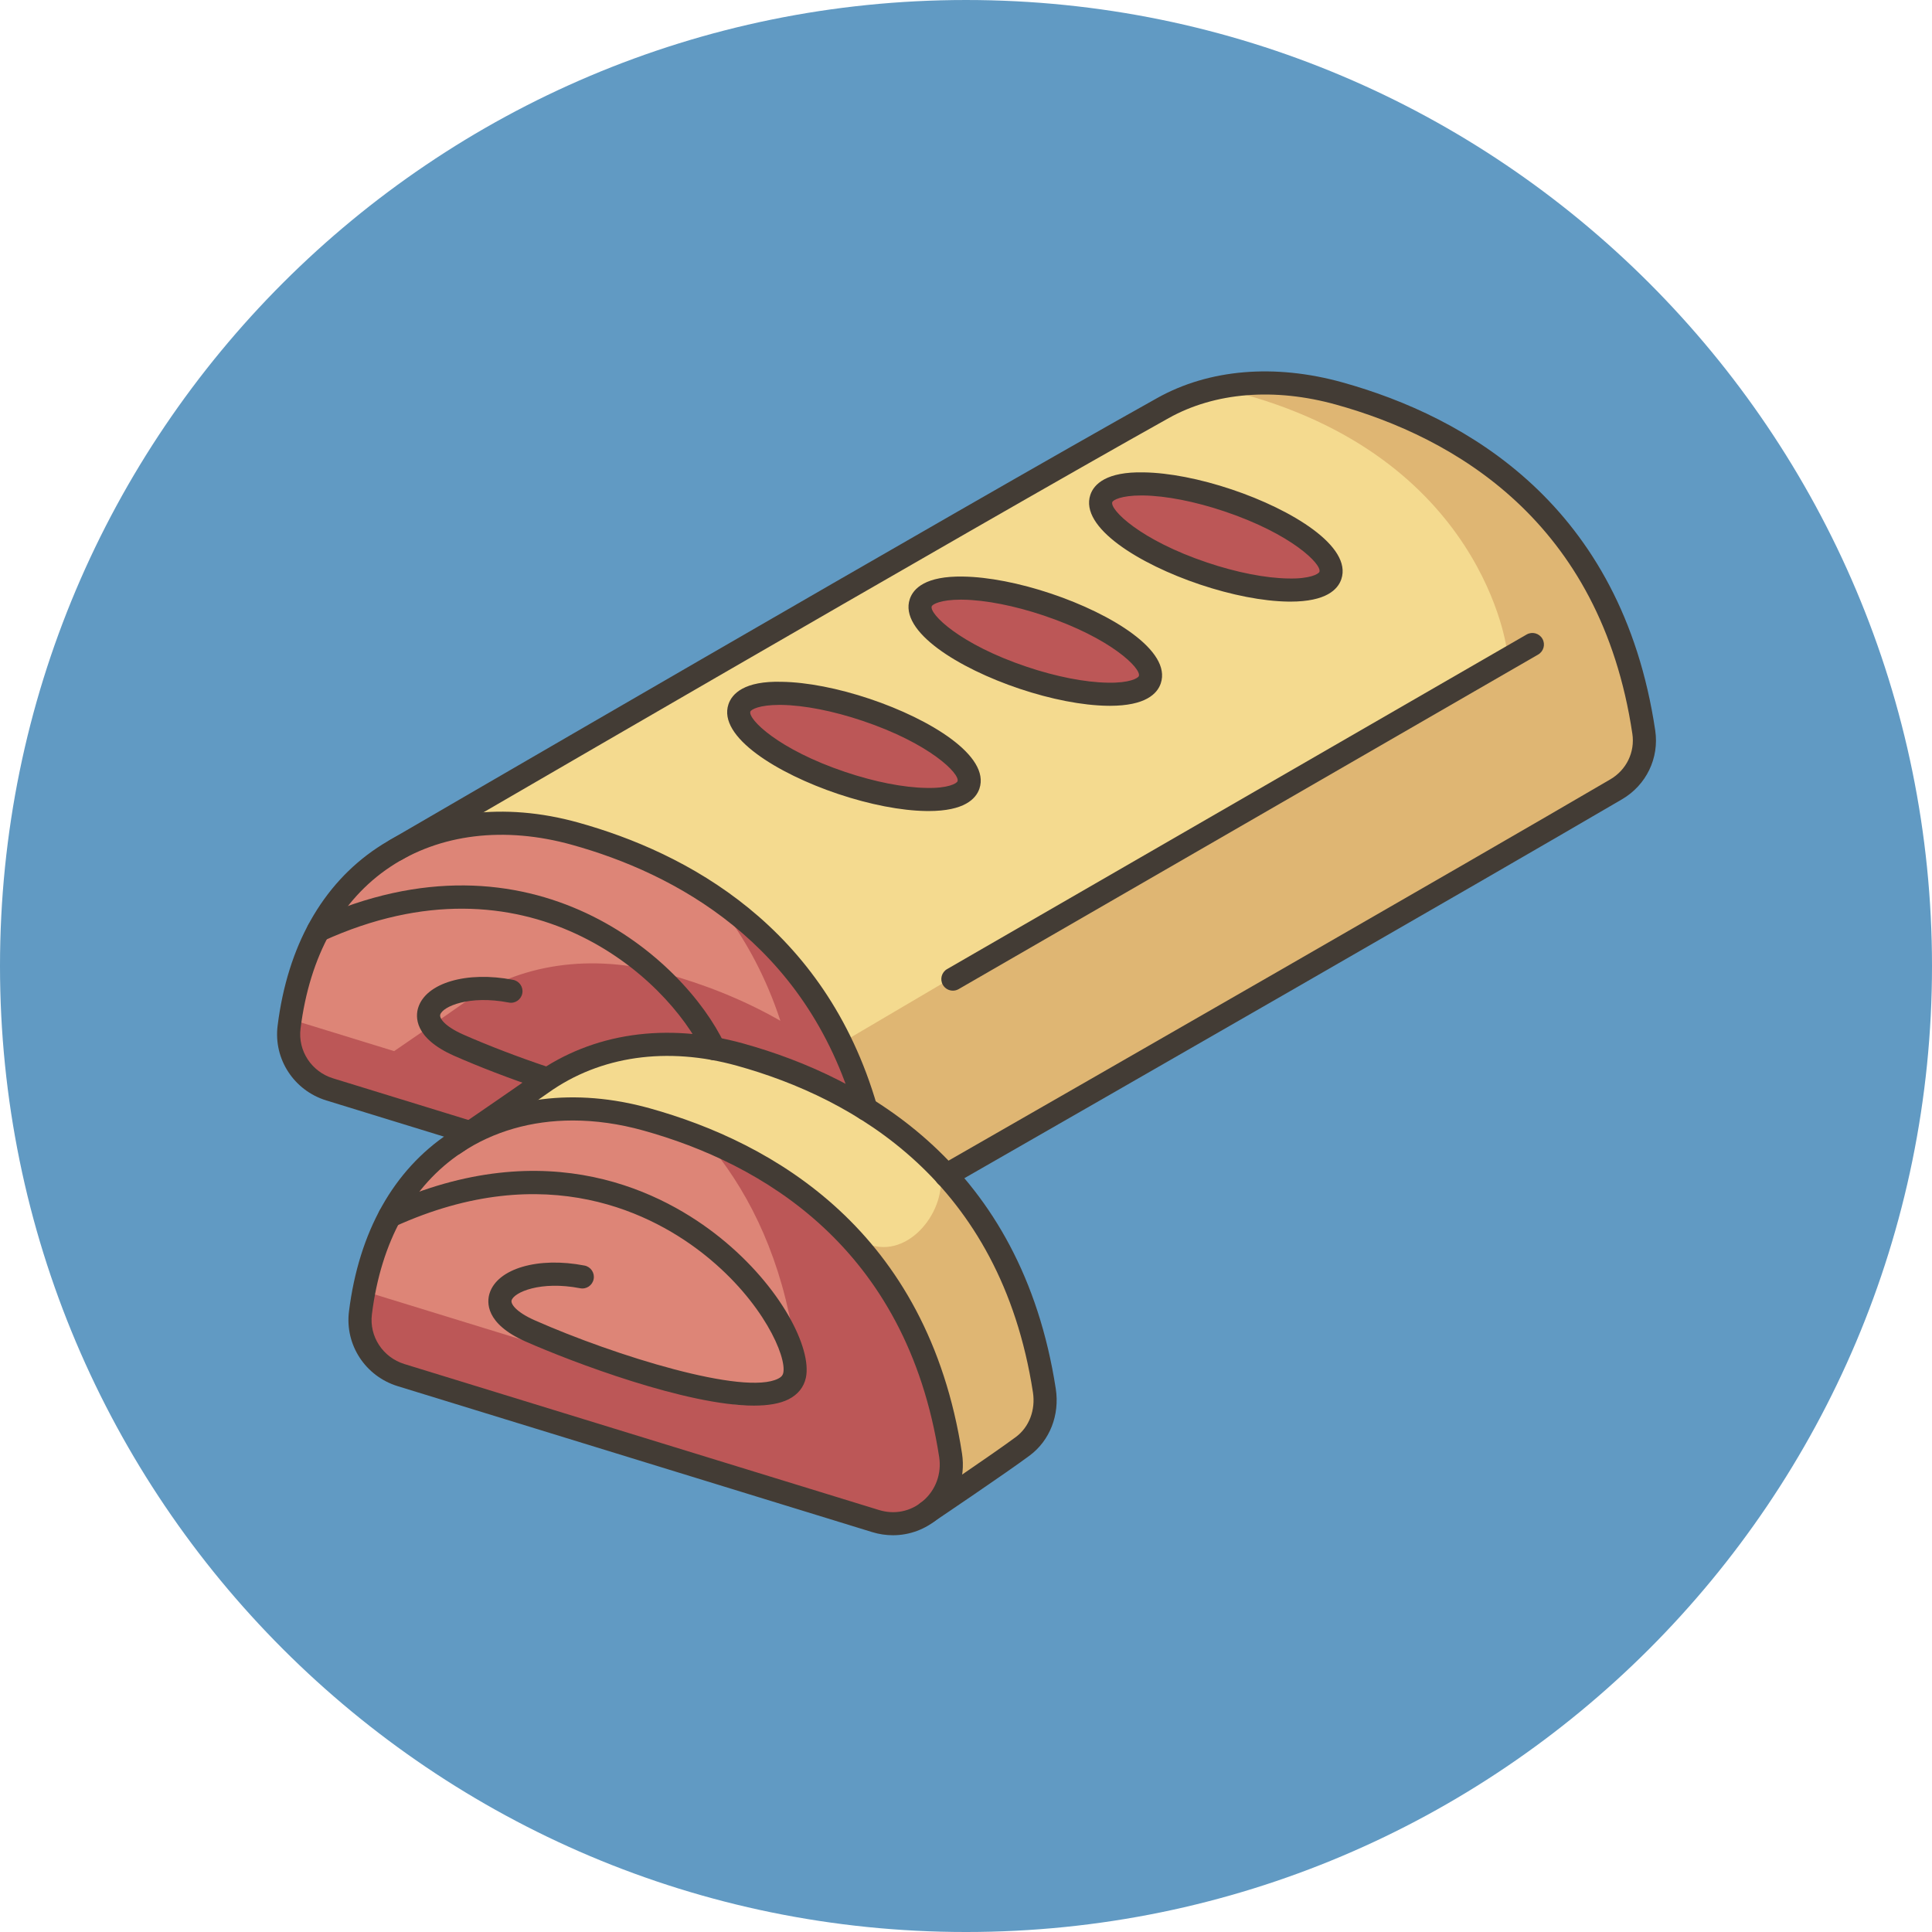
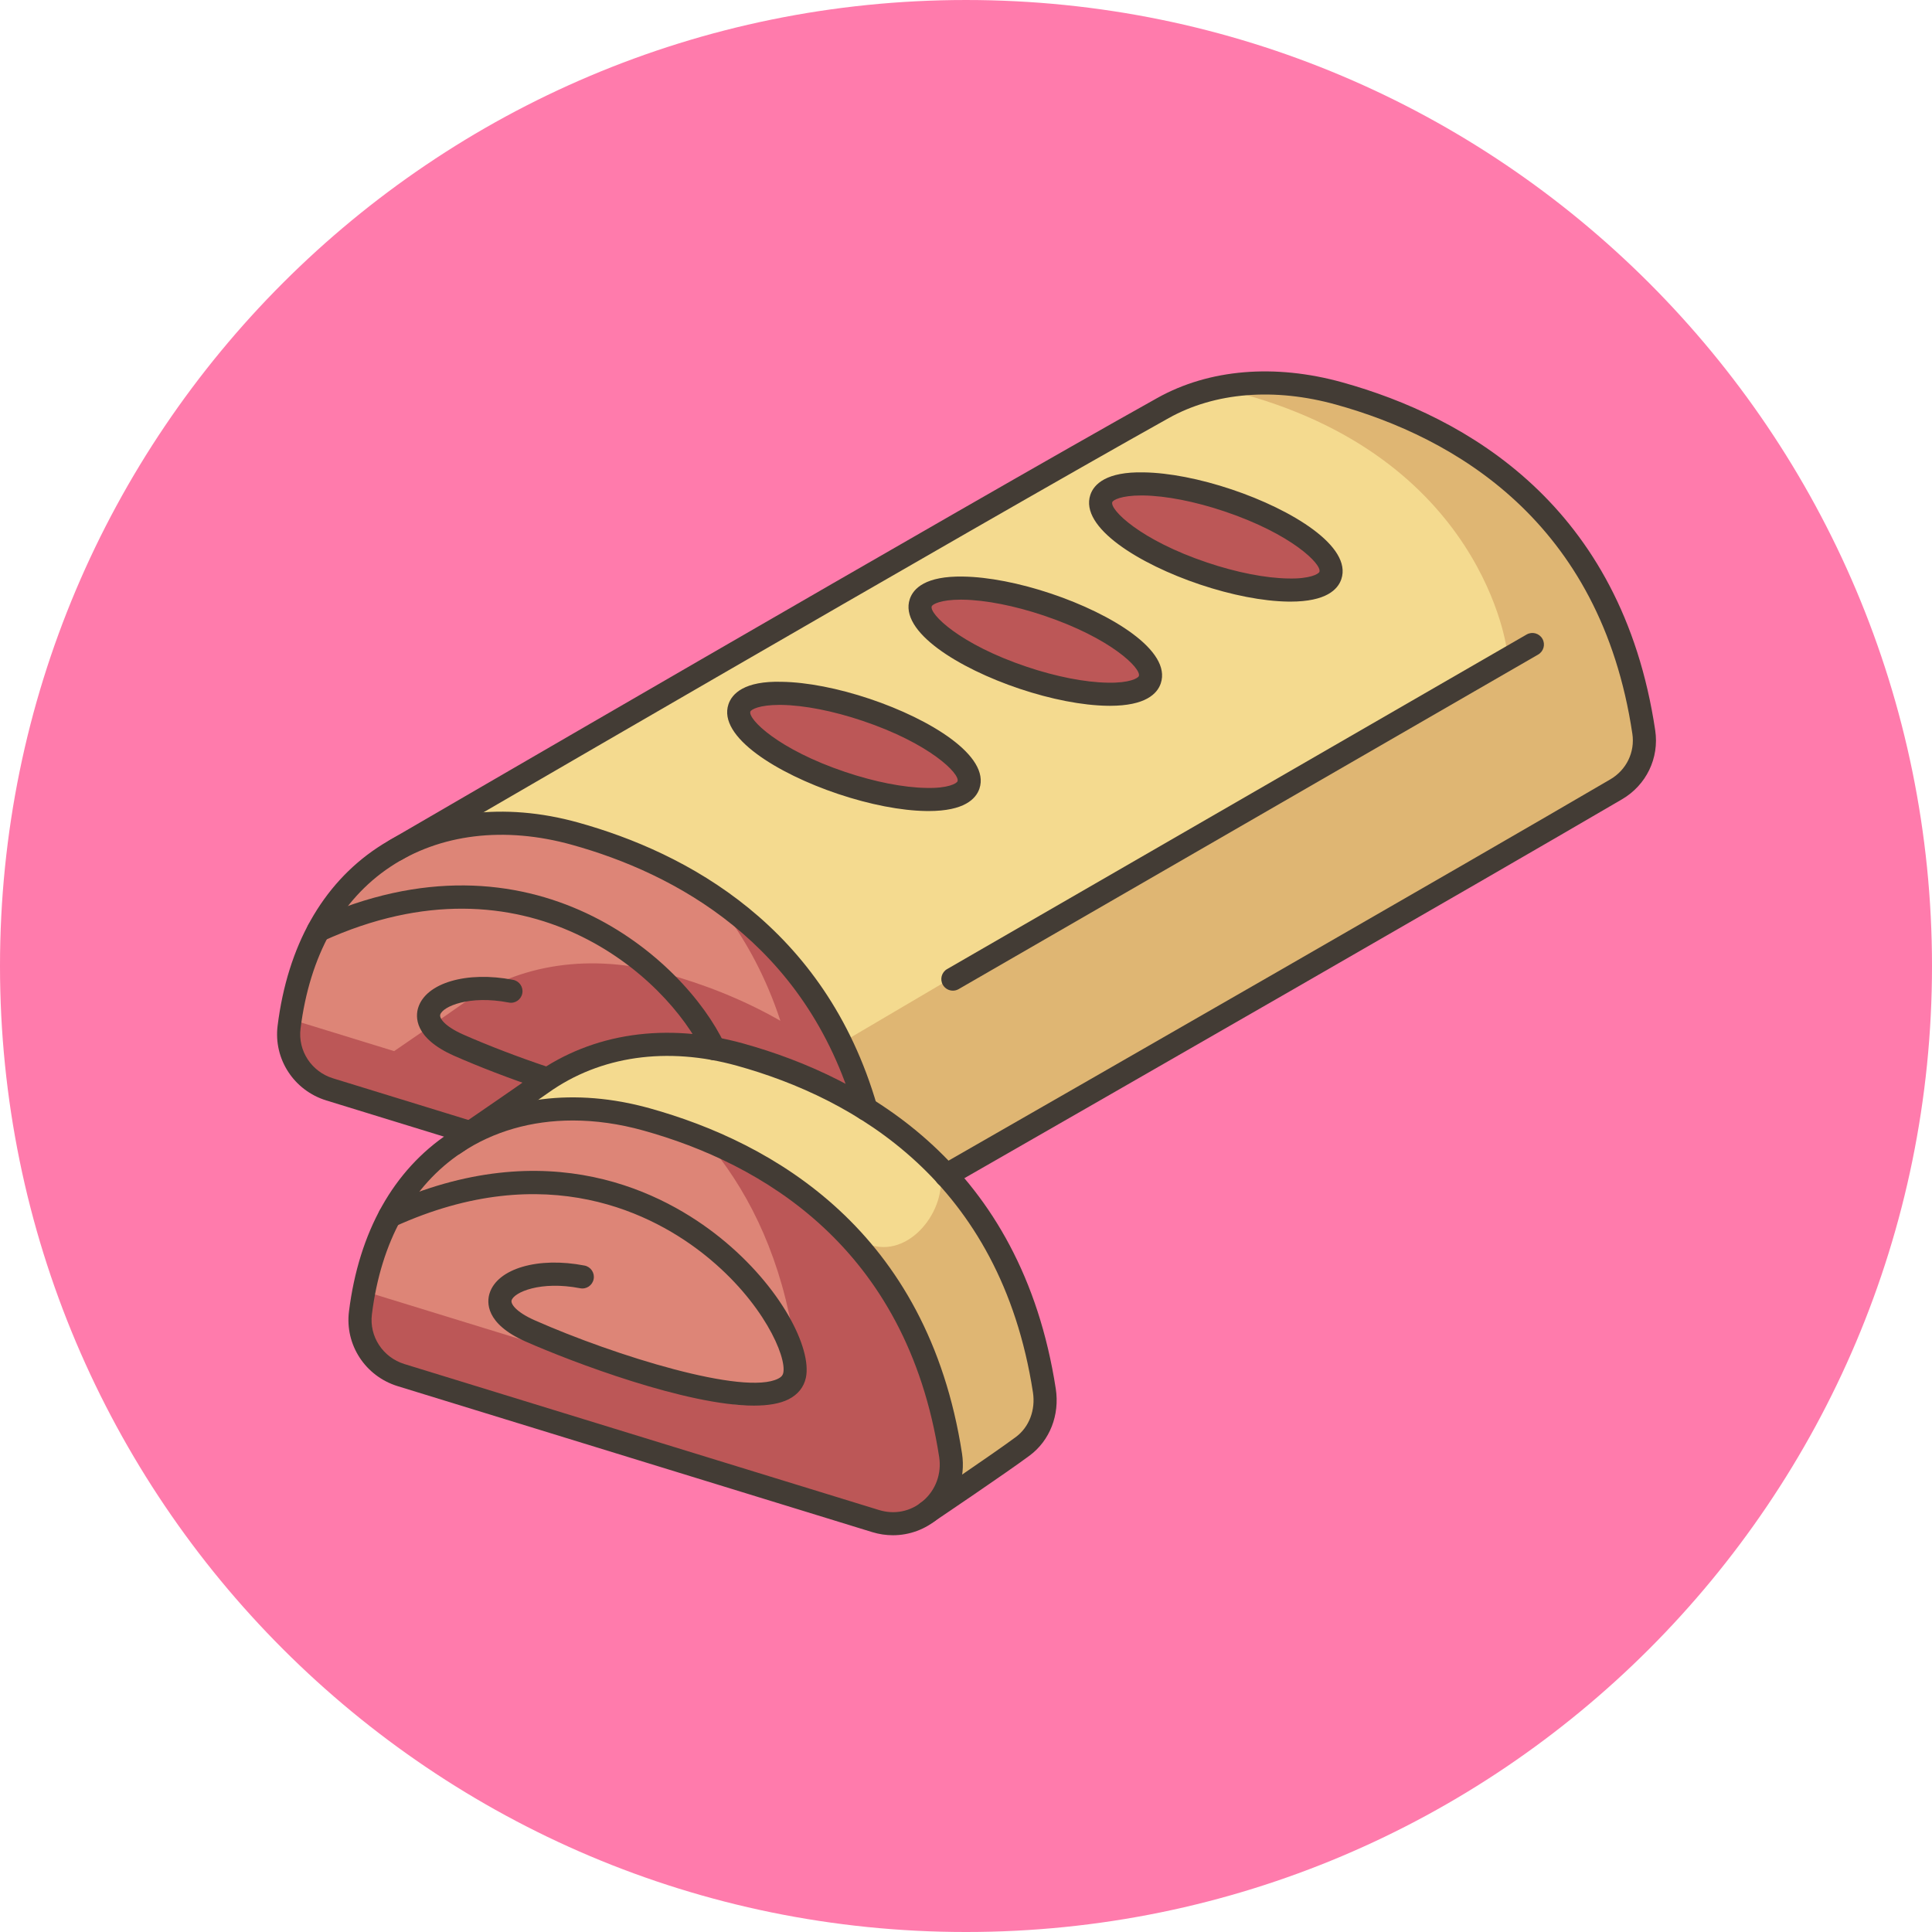
<svg xmlns="http://www.w3.org/2000/svg" version="1.1" id="svg18" width="1000" height="1000" viewBox="0 0 1000 1000">
  <defs id="defs22">
    <clipPath clipPathUnits="userSpaceOnUse" id="clipPath34">
      <path d="M 0,3236.692 H 3834.782 V 0 H 0 Z" id="path32" />
    </clipPath>
  </defs>
  <g id="g26" transform="matrix(1.333333,0,0,-1.333333,0,4315.587)">
-     <circle style="fill:#619ac3;stroke-width:1.5;stroke-linecap:round" id="path1" cx="375" cy="-2861.69" r="375" transform="scale(1,-1)" />
+     <circle style="fill:#FF7BAC;stroke-width:1.5;stroke-linecap:round" id="path1" cx="375" cy="-2861.69" r="375" transform="scale(1,-1)" />
    <g id="g28" transform="matrix(0.1395877,0,0,0.1395877,107.5602,2640.711)">
      <g id="g30" clip-path="url(#clipPath34)">
        <g id="g36" transform="translate(151.1082,1255.264)">
          <path d="m 0,0 383.651,-118.015 c 58.837,40.336 152.415,104.657 191.943,132.798 155.817,110.95 356.643,140.171 565.44,82.044 C 1242.702,68.565 1351.981,26.975 1457.753,-33.701 1310.3,415.161 952.387,602.78 673.221,680.393 480.729,733.844 296.507,711.339 154.562,616.772 12.774,522.331 -75.876,362.857 -101.786,155.613 -110.464,86.25 -67.653,20.81 0,0" style="fill:#dd8577;fill-opacity:1;fill-rule:nonzero;stroke:none" id="path38" />
        </g>
        <g id="g40" transform="translate(1243.666,1734.34)">
          <path d="m 0,0 c 63.09,-84.965 117.079,-184.946 156.076,-303.659 -105.772,60.676 -215.051,102.266 -316.719,130.528 -208.798,58.127 -409.623,28.906 -565.44,-82.044 -39.524,-28.141 -133.102,-92.462 -191.943,-132.798 l -273.054,83.994 c -0.965,-6.589 -2.428,-12.792 -3.264,-19.483 -8.678,-69.363 34.133,-134.804 101.786,-155.613 l 383.651,-118.015 c 58.837,40.336 152.415,104.656 191.943,132.798 155.817,110.95 356.643,140.171 565.44,82.044 101.668,-28.262 210.947,-69.853 316.719,-130.528 C 287.679,-276.804 151.831,-113.546 0,0" style="fill:#bc5757;fill-opacity:1;fill-rule:nonzero;stroke:none" id="path42" />
        </g>
        <g id="g44" transform="translate(1270.549,2305.89)">
          <path d="m 0,0 c 11.707,34.838 57.233,53.859 132.937,51.473 68.218,-1.035 153.494,-17.639 240.105,-46.734 161.796,-54.33 320,-153.071 294.498,-228.994 -11.346,-33.772 -54.911,-51.537 -126.173,-51.537 -2.229,0 -4.473,0 -6.764,0.063 -68.218,1.036 -153.495,17.639 -240.105,46.734 C 132.701,-174.665 -25.501,-75.924 0,0 m 504.315,292.677 c 11.692,34.839 56.998,54.11 132.937,51.474 68.218,-1.036 153.495,-17.639 240.105,-46.734 161.797,-54.33 320,-153.072 294.498,-228.995 -11.346,-33.772 -54.91,-51.536 -126.173,-51.536 -2.228,0 -4.473,0 -6.764,0.062 C 970.701,17.984 885.423,34.587 798.813,63.683 637.016,118.012 478.814,216.754 504.315,292.677 m 502.135,289.79 c 11.691,34.839 57.405,54.141 132.936,51.473 68.218,-1.035 153.495,-17.639 240.106,-46.733 161.796,-54.331 319.999,-153.072 294.497,-228.995 -11.346,-33.772 -54.942,-51.568 -126.22,-51.568 -2.213,0 -4.441,0.031 -6.701,0.063 -68.234,1.036 -153.51,17.639 -240.121,46.734 -161.796,54.361 -319.999,153.102 -294.497,229.026 M -437.62,-339.287 c 294.169,-81.784 674.006,-282.022 818.124,-770.325 74.974,-47.242 147.304,-104.857 213.003,-174.912 432.229,247.791 1450.433,832.059 1852.068,1067.048 50.375,29.472 77.414,85.497 68.877,142.745 -89.435,600.389 -503.75,836.382 -835.551,928.658 -175.622,48.743 -345.265,34.933 -477.699,-38.981 -431.61,-241.01 -1560.183,-895.715 -1975.758,-1137.138 104.905,20.82 219.517,15.546 336.936,-17.095" style="fill:#f4da8f;fill-opacity:1;fill-rule:nonzero;stroke:none" id="path46" />
        </g>
        <g id="g48" transform="translate(1575.278,2107.34)">
          <path d="m 0,0 c 83.566,-28.059 165.375,-44.066 230.375,-45.071 66.901,-0.533 96.921,14.658 101.959,29.598 12.131,36.094 -86.344,125.168 -274.253,188.318 -83.567,28.059 -165.375,44.066 -230.376,45.071 -2.119,0.031 -4.19,0.031 -6.246,0.031 -63.086,0 -90.848,-15.129 -95.712,-29.629 C -286.384,152.224 -187.91,63.149 0,0" style="fill:#bc5757;fill-opacity:1;fill-rule:nonzero;stroke:none" id="path50" />
        </g>
        <g id="g52" transform="translate(2581.728,2689.776)">
          <path d="m 0,0 c 83.55,-28.059 165.358,-44.066 230.359,-45.039 67.418,-0.722 96.953,14.626 101.975,29.597 12.131,36.094 -86.344,125.169 -274.254,188.318 -83.565,28.06 -165.374,44.066 -230.375,45.071 -2.119,0.031 -4.19,0.031 -6.246,0.031 -63.087,0 -90.848,-15.128 -95.713,-29.629 C -286.385,152.255 -187.91,63.149 0,0" style="fill:#bc5757;fill-opacity:1;fill-rule:nonzero;stroke:none" id="path54" />
        </g>
        <g id="g56" transform="translate(2079.594,2400.018)">
          <path d="m 0,0 c 83.565,-28.06 165.374,-44.066 230.375,-45.071 66.821,-0.816 96.921,14.626 101.959,29.597 12.131,36.095 -86.344,125.169 -274.254,188.318 -83.566,28.06 -165.375,44.067 -230.376,45.071 -2.118,0.031 -4.189,0.031 -6.245,0.031 -63.087,0 -90.848,-15.128 -95.713,-29.628 C -286.385,152.224 -187.91,63.149 0,0" style="fill:#bc5757;fill-opacity:1;fill-rule:nonzero;stroke:none" id="path58" />
        </g>
        <g id="g60" transform="translate(1846.299,992.655)">
          <path d="m 0,0 c -0.071,0.126 -0.063,0.269 -0.133,0.396 -66.132,71.751 -139.481,130.152 -215.499,177.8 -0.502,0.253 -0.941,0.561 -1.412,0.866 -114.36,71.446 -234.699,118.561 -345.713,149.427 -199.35,55.397 -390.43,27.965 -538.197,-77.273 -20.511,-14.605 -55.557,-38.939 -92.723,-64.589 115.91,31.651 245.543,29.815 378.762,-7.223 339.082,-94.253 763.112,-335.111 857.585,-947.176 4.99,-32.279 1.239,-64.323 -9.949,-93.478 63.576,43.289 147.77,101.106 185.257,129.007 41.619,30.947 62.192,84.461 53.67,139.638 C 231.635,-333.37 130.731,-142.65 2.327,-2.316 1.585,-1.489 0.573,-1.004 0,0" style="fill:#f4da8f;fill-opacity:1;fill-rule:nonzero;stroke:none" id="path62" />
        </g>
        <g id="g64" transform="translate(1857.206,219.9871)">
          <path d="m 0,0 c -91.868,595.115 -504.472,829.383 -834.421,921.125 -68.359,18.989 -135.667,28.405 -200.417,28.405 -116.569,0 -224.75,-30.593 -315.782,-90.532 -2.688,-1.84 -4.641,-3.172 -4.798,-3.282 0,-0.002 -0.01,-0.002 -0.01,-0.004 -140.36,-94.644 -228.241,-253.33 -254.002,-459.366 -8.678,-69.332 34.133,-134.804 101.786,-155.645 l 1319.779,-405.919 c 48.366,-14.877 100.029,-4.049 138.163,28.906 C -10.624,-102.508 7.957,-51.568 0,0" style="fill:#dd8577;fill-opacity:1;fill-rule:nonzero;stroke:none" id="path66" />
        </g>
        <g id="g68" transform="translate(1857.206,219.9871)">
          <path d="m 0,0 c -74.837,484.785 -362.504,730.083 -644.958,853.979 107.872,-134.752 191.257,-310.541 226.728,-540.302 7.956,-51.569 -10.625,-102.508 -49.701,-136.312 -38.134,-32.955 -89.796,-43.783 -138.162,-28.906 l -993.676,305.62 c -3.617,-18.93 -7.179,-37.91 -9.659,-57.733 -8.678,-69.332 34.133,-134.804 101.786,-155.645 l 1319.779,-405.919 c 48.366,-14.877 100.029,-4.049 138.163,28.906 C -10.624,-102.508 7.957,-51.568 0,0" style="fill:#bc5757;fill-opacity:1;fill-rule:nonzero;stroke:none" id="path70" />
        </g>
        <g id="g72" transform="translate(3785,2231.159)">
          <path d="m 0,0 c -89.435,600.389 -503.75,836.382 -835.551,928.658 -101.644,28.211 -201.029,34.8 -292.614,21.578 701.022,-178.425 763.759,-722.13 763.759,-722.13 L -2203.609,-854.969 c 26.811,-55.24 50.457,-114.843 69.661,-179.912 74.974,-47.243 147.304,-104.857 213.004,-174.912 432.228,247.791 1450.432,832.059 1852.067,1067.048 C -18.502,-113.273 8.537,-57.249 0,0" style="fill:#dfb673;fill-opacity:1;fill-rule:nonzero;stroke:none" id="path74" />
        </g>
        <g id="g76" transform="translate(1622.993,819.6443)">
          <path d="m 0,0 h -0.004 c 126.742,-143.116 225.97,-335.55 265.98,-594.762 4.99,-32.278 1.239,-64.322 -9.95,-93.477 63.577,43.289 147.771,101.106 185.257,129.007 41.619,30.947 62.193,84.461 53.671,139.637 -40.014,259.236 -140.917,449.955 -269.322,590.289 -0.741,0.827 -1.754,1.313 -2.326,2.317 -0.071,0.126 -0.063,0.268 -0.134,0.396 C 229.222,60.789 112.187,-66.136 0,0" style="fill:#dfb673;fill-opacity:1;fill-rule:nonzero;stroke:none" id="path78" />
        </g>
        <g id="g80" transform="translate(1860.266,968.5193)">
          <path d="m 0,0 c -11.142,0 -21.97,5.807 -27.918,16.164 -8.82,15.379 -3.499,35.026 11.896,43.847 425.41,243.871 1458.6,836.696 1863.766,1073.757 44.679,26.145 68.657,75.766 61.094,126.487 -88.164,591.851 -496.735,824.55 -823.97,915.538 -171.511,47.676 -336.838,34.369 -465.553,-37.506 C 88.572,1841.938 -1496.704,919.65 -1512.648,910.36 c -15.316,-8.914 -35.011,-3.735 -43.941,11.613 -8.929,15.348 -3.735,35.027 11.613,43.941 15.96,9.29 1601.706,931.859 2132.967,1228.492 143.562,80.192 326.167,95.571 514.093,43.344 345.579,-96.104 777.094,-342.048 870.343,-968.017 11.439,-76.834 -24.749,-151.972 -92.23,-191.456 C 1474.812,841.09 441.433,248.171 15.96,4.269 10.907,1.381 5.414,0 0,0" style="fill:#433c35;fill-opacity:1;fill-rule:nonzero;stroke:none" id="path82" />
        </g>
        <g id="g84" transform="translate(1879.459,1514.515)">
          <path d="m 0,0 c -11.111,0 -21.908,5.744 -27.872,16.07 -8.866,15.379 -3.609,35.027 11.77,43.909 l 1611.625,930.448 c 15.395,8.913 35.011,3.609 43.91,-11.77 8.866,-15.379 3.609,-35.027 -11.77,-43.909 L 16.038,4.3 C 10.969,1.381 5.445,0 0,0" style="fill:#433c35;fill-opacity:1;fill-rule:nonzero;stroke:none" id="path86" />
        </g>
        <g id="g88" transform="translate(537.4896,1087.473)">
          <path d="m 0,0 c -3.139,0 -6.324,0.439 -9.463,1.412 l -391.089,120.304 c -90.063,27.682 -147.03,115.031 -135.448,207.683 27.699,221.587 123.646,392.831 277.455,495.308 153.762,102.413 351.998,127.24 558.3,69.928 299.472,-83.267 686.843,-287.593 831.455,-788.047 4.912,-17.043 -4.912,-34.87 -21.955,-39.798 -17.074,-4.803 -34.87,4.897 -39.797,21.971 C 933.068,560.717 566.241,753.805 282.524,832.679 94.551,884.968 -84.963,863.092 -222.906,771.193 -360.691,679.419 -446.91,523.9 -472.223,321.427 c -7.705,-61.612 30.382,-119.77 90.565,-138.257 L 9.432,62.866 C 26.396,57.625 35.922,39.641 30.696,22.692 26.458,8.882 13.731,0 0,0" style="fill:#433c35;fill-opacity:1;fill-rule:nonzero;stroke:none" id="path90" />
        </g>
        <g id="g92" transform="translate(741.1712,1240.168)">
          <path d="m 0,0 c -3.39,0 -6.827,0.533 -10.216,1.663 -82.436,27.651 -169.345,61.016 -238.411,91.491 -112.63,49.747 -107.514,110.166 -100.091,133.831 21.688,69.176 135.306,102.446 264.1,77.4 17.42,-3.39 28.797,-20.244 25.408,-37.664 -3.374,-17.45 -20.198,-28.939 -37.68,-25.423 -109.82,21.249 -183.422,-10.986 -190.499,-33.552 -3.013,-9.604 11.739,-32.391 64.719,-55.773 C -155.315,122.25 -70.431,89.671 10.216,62.615 27.055,56.966 36.11,38.762 30.476,21.907 25.957,8.475 13.433,0 0,0" style="fill:#433c35;fill-opacity:1;fill-rule:nonzero;stroke:none" id="path94" />
        </g>
        <g id="g96" transform="translate(1215.011,1321.144)">
          <path d="m 0,0 c -12.021,0 -23.556,6.779 -29.048,18.361 -101.205,213.365 -492.891,570.666 -1057.688,313.361 -16.18,-7.344 -35.215,-0.22 -42.576,15.913 -7.359,16.164 -0.219,35.216 15.929,42.591 C -505.116,667.399 -81.008,277.957 29.017,45.918 36.627,29.88 29.801,10.703 13.763,3.107 9.306,1.004 4.614,0 0,0" style="fill:#433c35;fill-opacity:1;fill-rule:nonzero;stroke:none" id="path98" />
        </g>
        <g id="g100" transform="translate(1901.304,2601.894)">
          <path d="m 0,0 c -55.57,0 -78.717,-12.648 -80.742,-18.675 -6.936,-20.652 77.038,-105.081 264.147,-167.948 82.029,-27.557 162.111,-43.282 225.495,-44.254 60.168,-1.319 84.414,12.397 86.501,18.643 6.937,20.652 -77.038,105.081 -264.147,167.948 C 149.226,-16.729 69.144,-1.004 5.759,-0.031 3.798,0 1.883,0 0,0 m 414.833,-295.188 c -2.276,0 -4.567,0 -6.905,0.063 -69.835,1.067 -156.838,17.953 -244.987,47.55 -168.088,56.464 -335.111,158.595 -304.604,249.364 9.871,29.378 43.847,64.342 148.395,62.428 69.834,-1.068 156.837,-17.953 244.986,-47.55 168.09,-56.465 335.112,-158.596 304.604,-249.365 -9.635,-28.719 -42.12,-62.49 -141.489,-62.49" style="fill:#433c35;fill-opacity:1;fill-rule:nonzero;stroke:none" id="path102" />
        </g>
        <g id="g104" transform="translate(1396.988,2309.217)">
          <path d="m 0,0 c -55.554,0 -78.717,-12.648 -80.741,-18.675 -6.936,-20.652 77.037,-105.081 264.147,-167.948 82.028,-27.557 162.111,-43.282 225.495,-44.255 59.995,-1.569 84.414,12.398 86.501,18.644 6.936,20.652 -77.038,105.081 -264.148,167.948 C 149.227,-16.729 69.144,-1.004 5.76,-0.031 3.798,0 1.883,0 0,0 m 414.833,-295.188 c -2.275,0 -4.566,0 -6.905,0.063 -69.834,1.066 -156.837,17.953 -244.986,47.55 -168.089,56.464 -335.111,158.595 -304.604,249.364 9.855,29.378 44.145,65.409 148.394,62.427 69.835,-1.067 156.838,-17.952 244.986,-47.55 168.09,-56.464 335.113,-158.595 304.605,-249.364 -9.636,-28.719 -42.12,-62.49 -141.49,-62.49" style="fill:#433c35;fill-opacity:1;fill-rule:nonzero;stroke:none" id="path106" />
        </g>
        <g id="g108" transform="translate(2403.438,2891.684)">
          <path d="m 0,0 c -55.554,0 -78.717,-12.648 -80.741,-18.675 -6.937,-20.683 77.021,-105.113 264.147,-167.979 82.028,-27.557 162.111,-43.282 225.495,-44.223 59.759,-1.476 84.413,12.397 86.5,18.643 6.937,20.652 -77.037,105.081 -264.147,167.948 C 149.227,-16.729 69.144,-1.004 5.76,-0.031 3.798,0 1.883,0 0,0 m 414.786,-295.22 c -2.26,0 -4.535,0.032 -6.858,0.063 -69.834,1.067 -156.853,17.953 -244.986,47.551 -168.089,56.463 -335.112,158.594 -304.604,249.395 9.855,29.378 44.317,64.781 148.394,62.427 69.834,-1.067 156.837,-17.952 244.986,-47.55 168.09,-56.464 335.112,-158.595 304.604,-249.364 -9.635,-28.719 -42.135,-62.522 -141.536,-62.522" style="fill:#433c35;fill-opacity:1;fill-rule:nonzero;stroke:none" id="path110" />
        </g>
        <g id="g112" transform="translate(1808.117,31.7625)">
          <path d="m 0,0 c -10.326,0 -20.479,4.96 -26.694,14.188 -9.902,14.719 -6.011,34.681 8.71,44.599 1.993,1.35 201.092,135.526 264.555,182.763 36.832,27.368 54.989,75.012 47.378,124.29 -90.55,586.61 -497.442,817.582 -822.84,908.037 -194.516,54.11 -380.794,27.494 -524.559,-74.856 -59.76,-42.56 -241.989,-167.101 -243.825,-168.357 -14.626,-9.98 -34.635,-6.214 -44.663,8.412 -10.012,14.657 -6.246,34.651 8.412,44.695 1.82,1.223 183.531,125.387 242.789,167.602 159.866,113.838 365.478,143.844 579.077,84.461 C -168.042,1240.294 261.699,996.14 357.475,375.632 368.727,302.753 340.935,231.601 284.925,189.95 220.27,141.866 26.161,11.017 17.922,5.493 12.414,1.789 6.167,0 0,0" style="fill:#433c35;fill-opacity:1;fill-rule:nonzero;stroke:none" id="path114" />
        </g>
        <g id="g116" transform="translate(822.4149,1153.447)">
          <path d="m 0,0 c -114.466,0 -220.521,-30.131 -309.375,-89.325 -137.786,-91.774 -224.004,-247.293 -249.317,-449.766 -7.706,-61.611 30.381,-119.77 90.581,-138.288 l 1319.763,-405.92 c 43.69,-13.433 88.493,-4.08 122.924,25.706 34.871,30.131 51.443,75.61 44.334,121.685 C 928.36,-349.267 521.452,-118.295 196.054,-27.84 129.139,-9.228 63.274,0 0,0 m 890.351,-1153.447 c -19.192,0 -38.589,2.856 -57.594,8.694 l -1319.779,405.919 c -90.079,27.746 -147.029,115.094 -135.447,207.715 27.698,221.556 123.646,392.831 277.47,495.307 153.73,102.414 352.014,127.209 558.285,69.929 343.632,-95.54 773.358,-339.694 869.149,-960.233 10.515,-68.076 -14.092,-135.401 -65.817,-180.126 -35.796,-30.915 -80.49,-47.205 -126.267,-47.205" style="fill:#433c35;fill-opacity:1;fill-rule:nonzero;stroke:none" id="path118" />
        </g>
        <g id="g120" transform="translate(1326.149,360.5037)">
          <path d="m 0,0 c -186.325,0 -506.214,121.339 -635.149,178.273 -112.614,49.748 -107.514,110.166 -100.107,133.8 21.704,69.207 135.228,102.477 264.116,77.431 17.419,-3.39 28.797,-20.244 25.407,-37.664 -3.374,-17.419 -20.15,-28.938 -37.679,-25.423 -109.727,21.249 -183.421,-11.017 -190.499,-33.552 -3.013,-9.604 11.738,-32.39 64.718,-55.773 223.44,-98.679 582.923,-209.944 676.705,-162.048 10.577,5.398 13.057,11.08 14.092,15.944 9.73,45.385 -55.852,197.389 -215.921,326.105 -140.8,113.21 -440.398,274.221 -865.102,80.725 -16.163,-7.376 -35.215,-0.251 -42.575,15.945 -7.36,16.132 -0.22,35.183 15.928,42.559 456.044,207.746 779.699,33.395 932.033,-89.137 C 75.625,330.78 161.859,158.688 144.471,77.492 138.9,51.536 122.391,30.884 96.733,17.796 72.393,5.366 39.123,0.031 0,0" style="fill:#433c35;fill-opacity:1;fill-rule:nonzero;stroke:none" id="path122" />
        </g>
      </g>
    </g>
  </g>
</svg>
